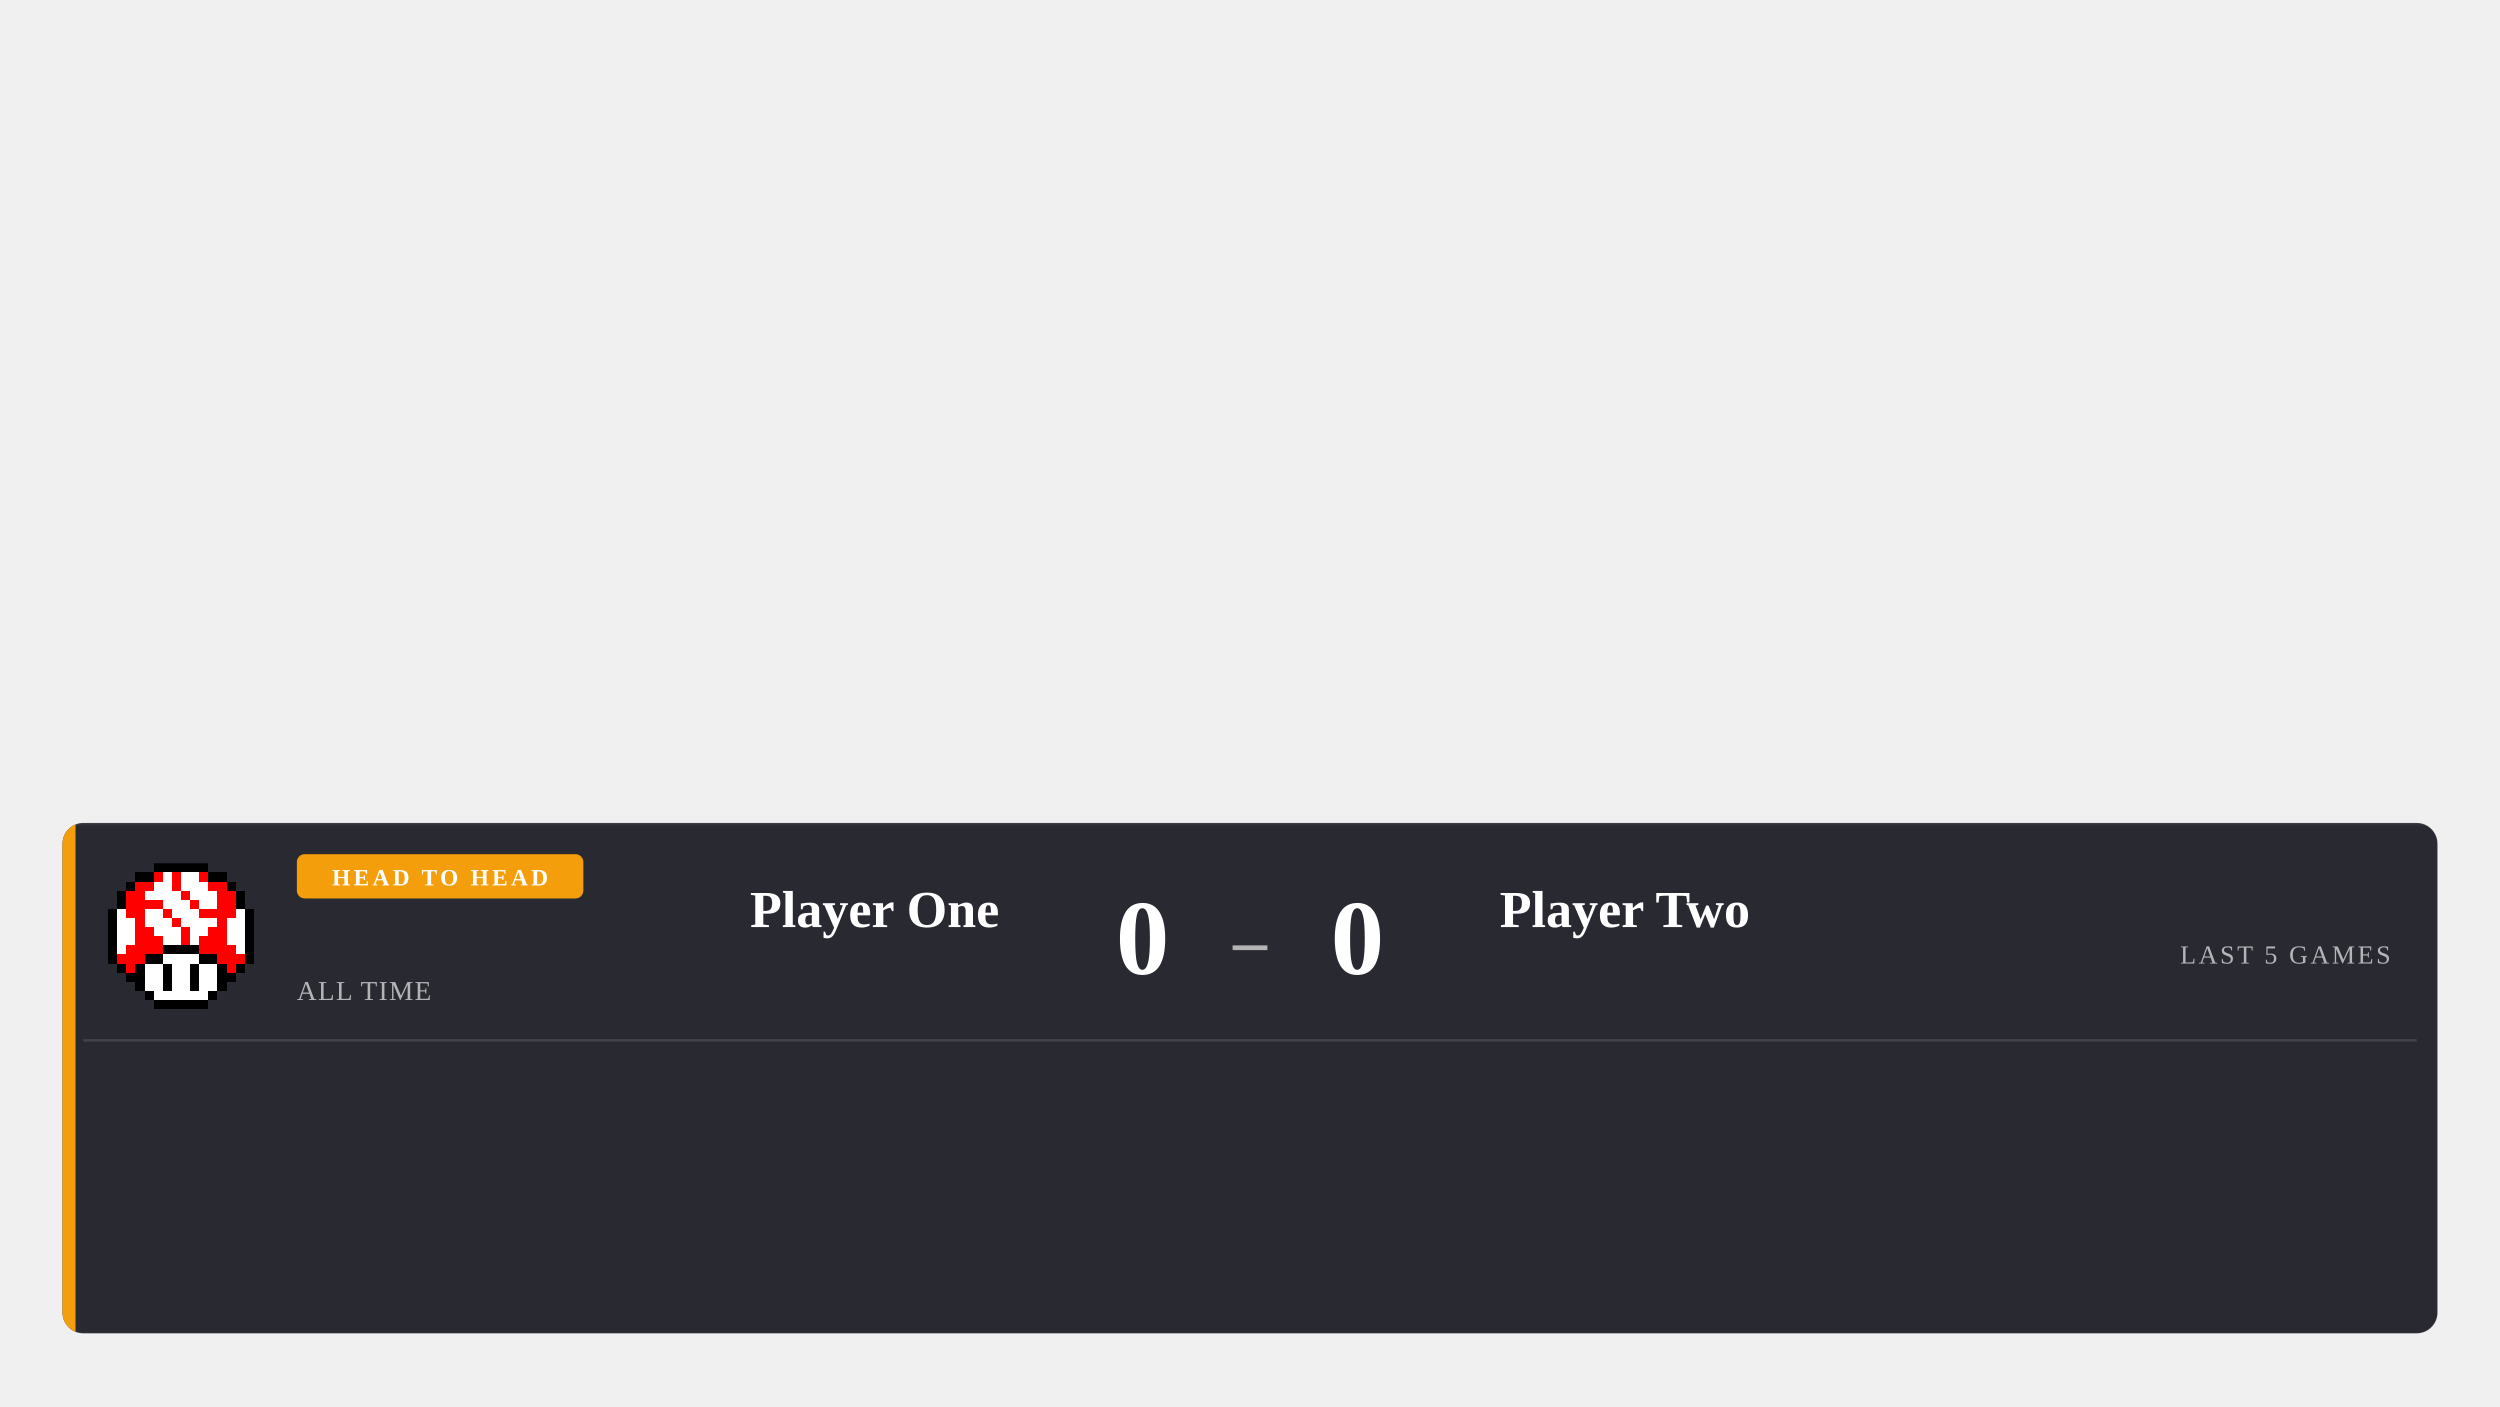
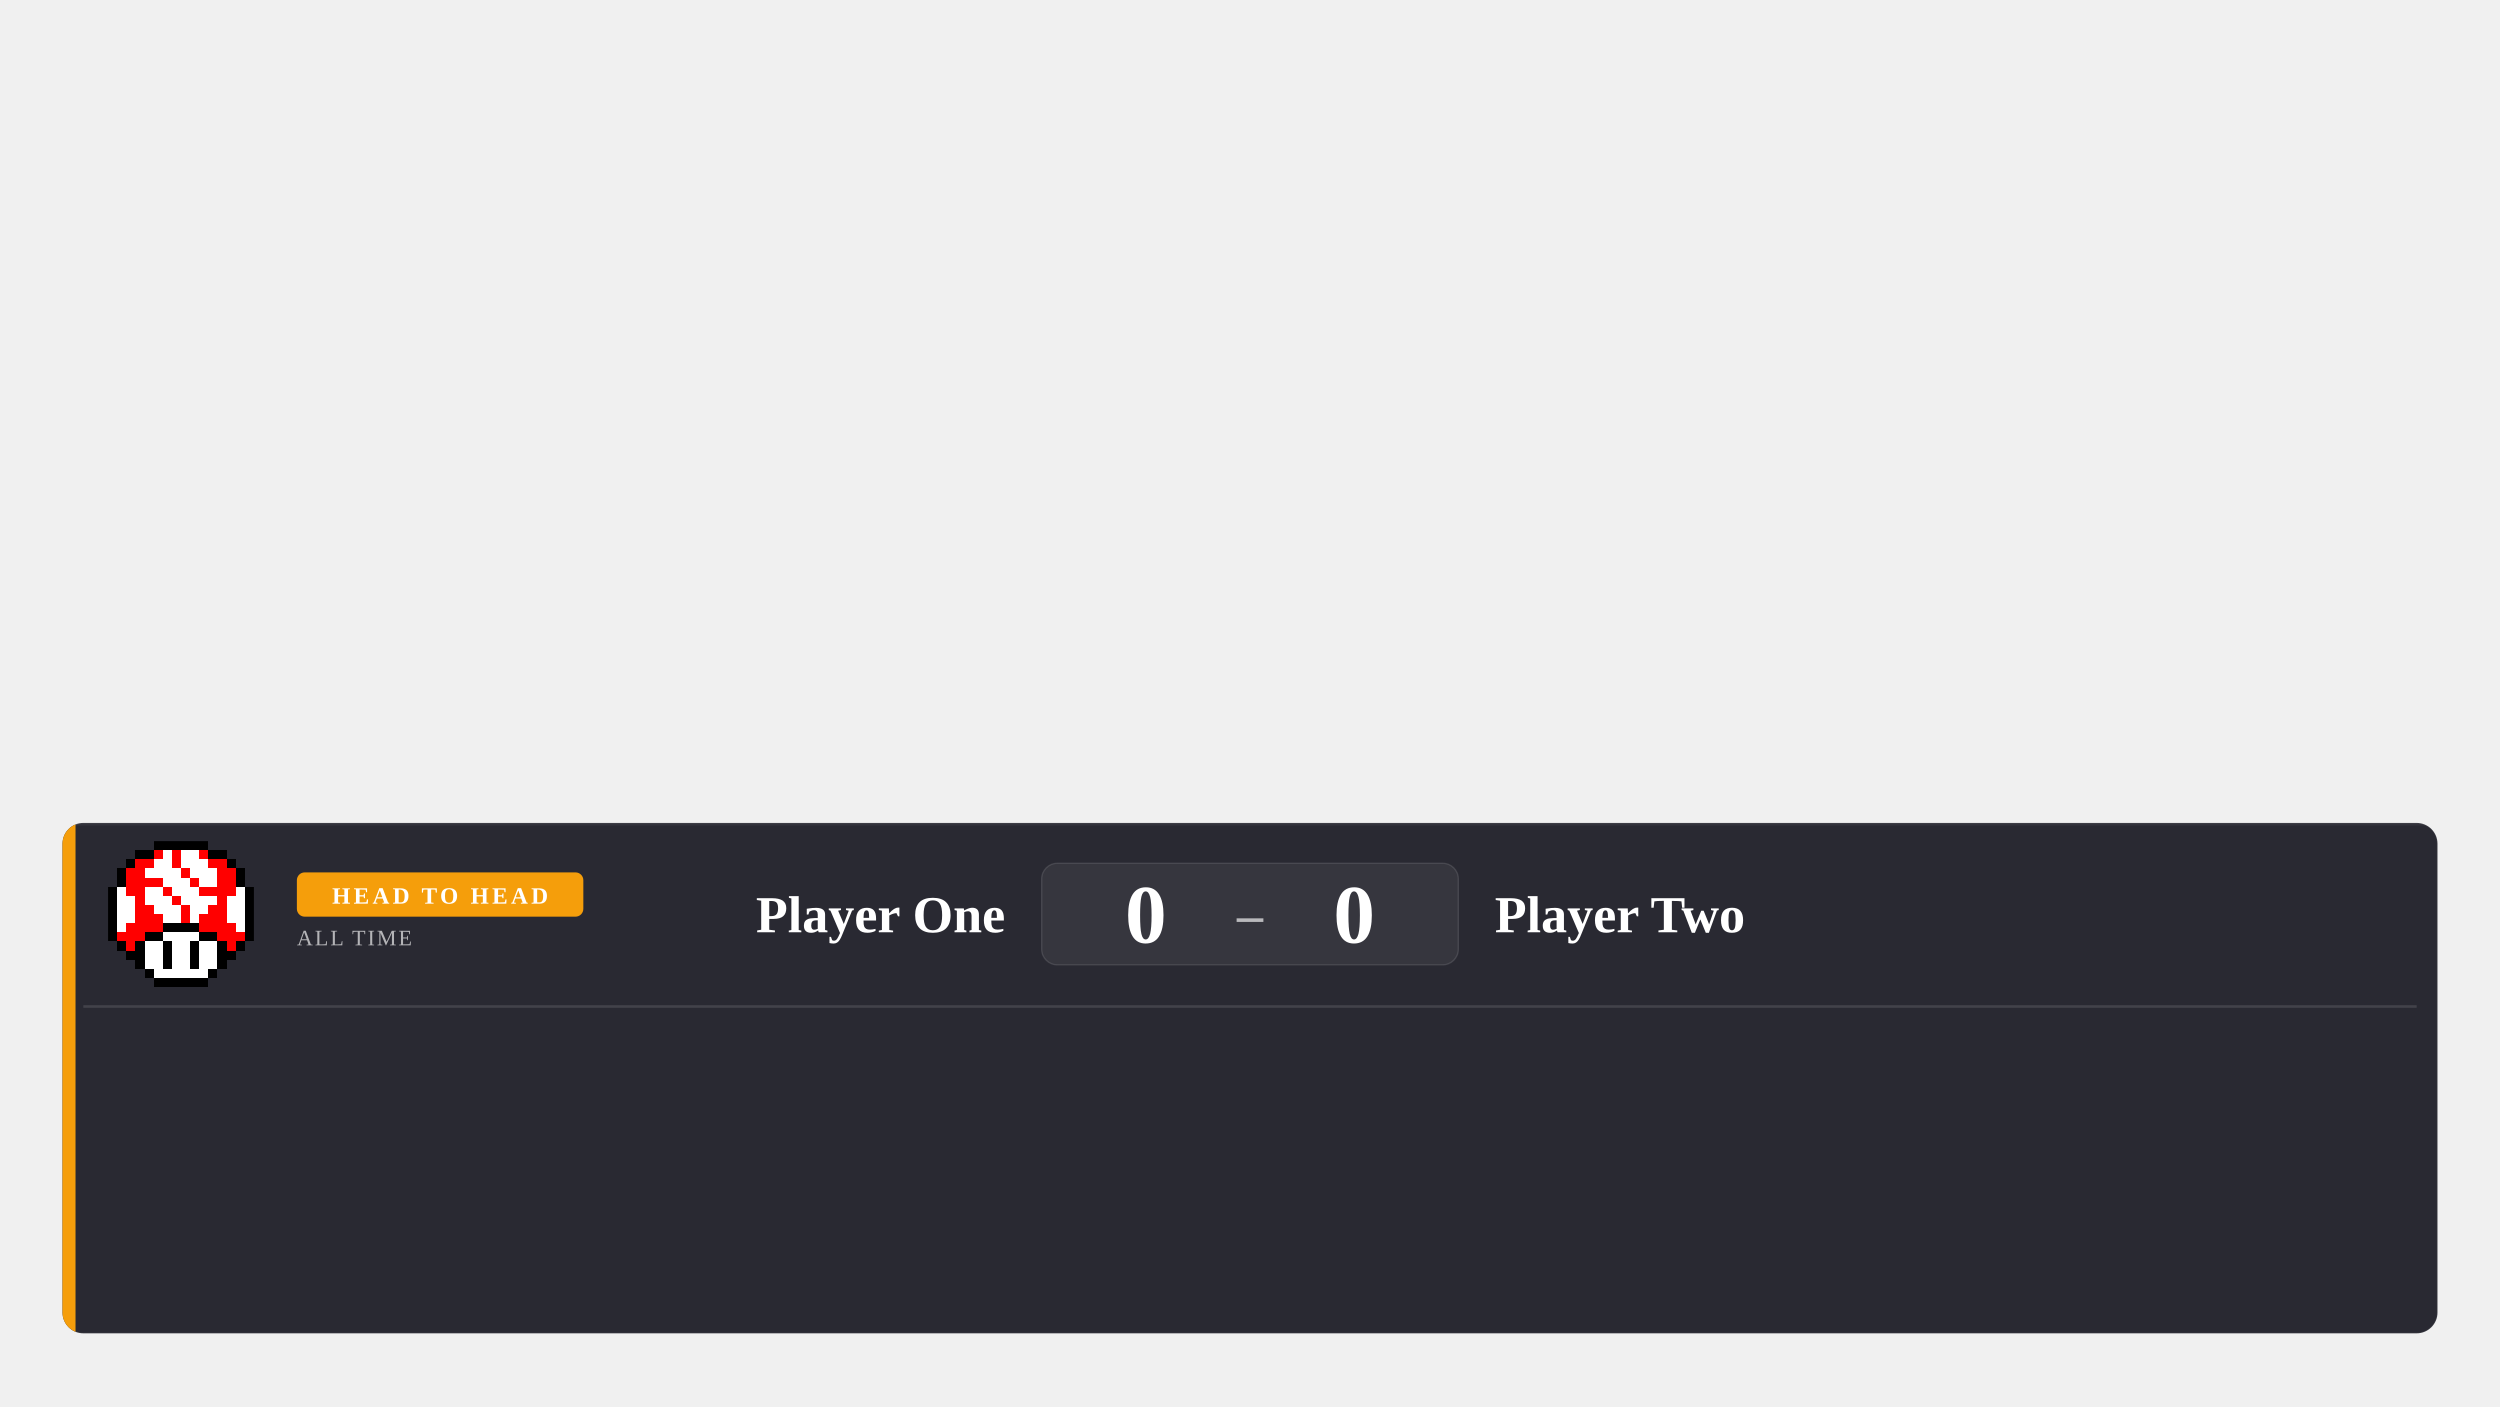
<svg xmlns="http://www.w3.org/2000/svg" viewBox="0 0 1920 1080" preserveAspectRatio="xMidYMax meet" data-design-vars="app">
  <defs>
    <clipPath id="cmuBand">
      <rect x="48" y="632" width="1824" height="392" rx="16" />
    </clipPath>
    <symbol id="rio-mark" viewBox="0 0 16 16" shape-rendering="crispEdges">
      <rect x="5" y="0" width="6" height="1" fill="#000000" />
      <rect x="3" y="1" width="2" height="1" fill="#000000" />
      <rect x="5" y="1" width="1" height="1" fill="#ff0000" />
      <rect x="6" y="1" width="1" height="1" fill="#ffffff" />
      <rect x="7" y="1" width="1" height="1" fill="#ff0000" />
      <rect x="8" y="1" width="2" height="1" fill="#ffffff" />
      <rect x="10" y="1" width="1" height="1" fill="#ff0000" />
      <rect x="11" y="1" width="2" height="1" fill="#000000" />
      <rect x="2" y="2" width="1" height="1" fill="#000000" />
      <rect x="3" y="2" width="2" height="1" fill="#ff0000" />
      <rect x="5" y="2" width="2" height="1" fill="#ffffff" />
      <rect x="7" y="2" width="1" height="1" fill="#ff0000" />
      <rect x="8" y="2" width="3" height="1" fill="#ffffff" />
      <rect x="11" y="2" width="2" height="1" fill="#ff0000" />
      <rect x="13" y="2" width="1" height="1" fill="#000000" />
      <rect x="1" y="3" width="1" height="1" fill="#000000" />
      <rect x="2" y="3" width="2" height="1" fill="#ff0000" />
      <rect x="4" y="3" width="4" height="1" fill="#ffffff" />
      <rect x="8" y="3" width="1" height="1" fill="#ff0000" />
      <rect x="9" y="3" width="3" height="1" fill="#ffffff" />
      <rect x="12" y="3" width="2" height="1" fill="#ff0000" />
      <rect x="14" y="3" width="1" height="1" fill="#000000" />
      <rect x="1" y="4" width="1" height="1" fill="#000000" />
      <rect x="2" y="4" width="4" height="1" fill="#ff0000" />
      <rect x="6" y="4" width="3" height="1" fill="#ffffff" />
      <rect x="9" y="4" width="1" height="1" fill="#ff0000" />
      <rect x="10" y="4" width="2" height="1" fill="#ffffff" />
      <rect x="12" y="4" width="2" height="1" fill="#ff0000" />
      <rect x="14" y="4" width="1" height="1" fill="#000000" />
      <rect x="0" y="5" width="1" height="1" fill="#000000" />
      <rect x="1" y="5" width="1" height="1" fill="#ffffff" />
      <rect x="2" y="5" width="2" height="1" fill="#ff0000" />
      <rect x="4" y="5" width="2" height="1" fill="#ffffff" />
      <rect x="6" y="5" width="1" height="1" fill="#ff0000" />
      <rect x="7" y="5" width="3" height="1" fill="#ffffff" />
      <rect x="10" y="5" width="4" height="1" fill="#ff0000" />
      <rect x="14" y="5" width="1" height="1" fill="#ffffff" />
      <rect x="15" y="5" width="1" height="1" fill="#000000" />
      <rect x="0" y="6" width="1" height="1" fill="#000000" />
      <rect x="1" y="6" width="2" height="1" fill="#ffffff" />
      <rect x="3" y="6" width="1" height="1" fill="#ff0000" />
      <rect x="4" y="6" width="3" height="1" fill="#ffffff" />
      <rect x="7" y="6" width="1" height="1" fill="#ff0000" />
      <rect x="8" y="6" width="4" height="1" fill="#ffffff" />
      <rect x="12" y="6" width="1" height="1" fill="#ff0000" />
      <rect x="13" y="6" width="2" height="1" fill="#ffffff" />
      <rect x="15" y="6" width="1" height="1" fill="#000000" />
      <rect x="0" y="7" width="1" height="1" fill="#000000" />
      <rect x="1" y="7" width="2" height="1" fill="#ffffff" />
      <rect x="3" y="7" width="2" height="1" fill="#ff0000" />
      <rect x="5" y="7" width="3" height="1" fill="#ffffff" />
      <rect x="8" y="7" width="1" height="1" fill="#ff0000" />
      <rect x="9" y="7" width="2" height="1" fill="#ffffff" />
      <rect x="11" y="7" width="2" height="1" fill="#ff0000" />
      <rect x="13" y="7" width="2" height="1" fill="#ffffff" />
      <rect x="15" y="7" width="1" height="1" fill="#000000" />
      <rect x="0" y="8" width="1" height="1" fill="#000000" />
      <rect x="1" y="8" width="2" height="1" fill="#ffffff" />
      <rect x="3" y="8" width="3" height="1" fill="#ff0000" />
      <rect x="6" y="8" width="2" height="1" fill="#ffffff" />
      <rect x="8" y="8" width="1" height="1" fill="#ff0000" />
      <rect x="9" y="8" width="1" height="1" fill="#ffffff" />
      <rect x="10" y="8" width="3" height="1" fill="#ff0000" />
      <rect x="13" y="8" width="2" height="1" fill="#ffffff" />
      <rect x="15" y="8" width="1" height="1" fill="#000000" />
      <rect x="0" y="9" width="1" height="1" fill="#000000" />
      <rect x="1" y="9" width="1" height="1" fill="#ffffff" />
      <rect x="2" y="9" width="4" height="1" fill="#ff0000" />
      <rect x="6" y="9" width="4" height="1" fill="#000000" />
      <rect x="10" y="9" width="4" height="1" fill="#ff0000" />
      <rect x="14" y="9" width="1" height="1" fill="#ffffff" />
      <rect x="15" y="9" width="1" height="1" fill="#000000" />
      <rect x="0" y="10" width="1" height="1" fill="#000000" />
      <rect x="1" y="10" width="3" height="1" fill="#ff0000" />
      <rect x="4" y="10" width="2" height="1" fill="#000000" />
      <rect x="6" y="10" width="4" height="1" fill="#ffffff" />
      <rect x="10" y="10" width="2" height="1" fill="#000000" />
      <rect x="12" y="10" width="3" height="1" fill="#ff0000" />
      <rect x="15" y="10" width="1" height="1" fill="#000000" />
      <rect x="1" y="11" width="1" height="1" fill="#000000" />
      <rect x="2" y="11" width="1" height="1" fill="#ff0000" />
      <rect x="3" y="11" width="1" height="1" fill="#000000" />
      <rect x="4" y="11" width="2" height="1" fill="#ffffff" />
      <rect x="6" y="11" width="1" height="1" fill="#000000" />
      <rect x="7" y="11" width="2" height="1" fill="#ffffff" />
      <rect x="9" y="11" width="1" height="1" fill="#000000" />
      <rect x="10" y="11" width="2" height="1" fill="#ffffff" />
      <rect x="12" y="11" width="1" height="1" fill="#000000" />
      <rect x="13" y="11" width="1" height="1" fill="#ff0000" />
      <rect x="14" y="11" width="1" height="1" fill="#000000" />
      <rect x="2" y="12" width="2" height="1" fill="#000000" />
      <rect x="4" y="12" width="2" height="1" fill="#ffffff" />
      <rect x="6" y="12" width="1" height="1" fill="#000000" />
      <rect x="7" y="12" width="2" height="1" fill="#ffffff" />
      <rect x="9" y="12" width="1" height="1" fill="#000000" />
      <rect x="10" y="12" width="2" height="1" fill="#ffffff" />
      <rect x="12" y="12" width="2" height="1" fill="#000000" />
      <rect x="3" y="13" width="1" height="1" fill="#000000" />
      <rect x="4" y="13" width="2" height="1" fill="#ffffff" />
      <rect x="6" y="13" width="1" height="1" fill="#000000" />
      <rect x="7" y="13" width="2" height="1" fill="#ffffff" />
      <rect x="9" y="13" width="1" height="1" fill="#000000" />
      <rect x="10" y="13" width="2" height="1" fill="#ffffff" />
      <rect x="12" y="13" width="1" height="1" fill="#000000" />
      <rect x="4" y="14" width="1" height="1" fill="#000000" />
      <rect x="5" y="14" width="6" height="1" fill="#ffffff" />
      <rect x="11" y="14" width="1" height="1" fill="#000000" />
      <rect x="5" y="15" width="6" height="1" fill="#000000" />
    </symbol>
  </defs>
  <rect x="48" y="632" width="1824" height="392" rx="16" style="fill:var(--card-bg, rgba(15,15,25,0.88));filter:var(--card-shadow-filter, none)" />
  <rect x="48" y="632" width="1824" height="392" rx="16" fill="none" style="stroke:var(--border-color, rgba(255,255,255,0.08));stroke-width:var(--border-width, 1px)" />
  <g clip-path="url(#cmuBand)">
    <rect x="48" y="632" width="10" height="392" style="fill:var(--accent, #f59e0b)" />
    <rect x="48" y="632" width="1824" height="2" fill="#ffffff" opacity="0.05" />
-     <image data-slot="logo" x="84" y="664" width="110" height="110" preserveAspectRatio="xMidYMid meet" opacity="0" />
+     <image data-slot="logo" x="84" y="647" width="110" height="110" preserveAspectRatio="xMidYMid meet" opacity="0" />
    <g data-slot="logo-default">
-       <use href="#rio-mark" x="83" y="663" width="112" height="112" />
+       <use href="#rio-mark" x="83" y="646" width="112" height="112" />
    </g>
-     <rect x="228" y="656" width="220" height="34" rx="6" style="fill:var(--accent, #f59e0b)" />
-     <text x="338" y="680" text-anchor="middle" style="fill:#ffffff;font-family:var(--font-body, 'Inter', system-ui, sans-serif)" font-size="18" font-weight="700" letter-spacing="2.5">HEAD TO HEAD</text>
-     <text data-slot="total-games" x="228" y="768" style="fill:var(--text-primary, #ffffff);font-family:var(--font-body, 'Inter', system-ui, sans-serif)" opacity="0.65" font-size="21" font-weight="500" letter-spacing="1">ALL TIME</text>
-     <image data-slot="side1-sprite" x="488" y="660" width="72" height="72" preserveAspectRatio="xMidYMid meet" style="image-rendering:pixelated" opacity="0" />
-     <text data-slot="side1-name" data-maxw="280" x="576" y="712" style="fill:var(--text-primary, #ffffff);font-family:var(--font-body, 'Inter', system-ui, sans-serif);text-shadow:var(--text-shadow, none)" font-size="40" font-weight="700">Player One</text>
-     <text data-slot="side1-wins" data-maxw="110" x="898" y="748" text-anchor="end" style="fill:var(--text-primary, #ffffff);font-family:var(--font-body, 'Inter', system-ui, sans-serif)" font-size="82" font-weight="700" font-variant-numeric="tabular-nums">0</text>
-     <text x="960" y="740" text-anchor="middle" style="fill:var(--text-primary, #ffffff);font-family:var(--font-body, 'Inter', system-ui, sans-serif)" opacity="0.65" font-size="52" font-weight="600">–</text>
-     <text data-slot="side2-wins" data-maxw="110" x="1022" y="748" text-anchor="start" style="fill:var(--text-primary, #ffffff);font-family:var(--font-body, 'Inter', system-ui, sans-serif)" font-size="82" font-weight="700" font-variant-numeric="tabular-nums">0</text>
-     <text data-slot="side2-name" data-maxw="280" x="1344" y="712" text-anchor="end" style="fill:var(--text-primary, #ffffff);font-family:var(--font-body, 'Inter', system-ui, sans-serif);text-shadow:var(--text-shadow, none)" font-size="40" font-weight="700">Player Two</text>
-     <image data-slot="side2-sprite" x="1360" y="660" width="72" height="72" preserveAspectRatio="xMidYMid meet" style="image-rendering:pixelated" opacity="0" />
-     <text data-slot="subtitle" data-maxw="380" x="1836" y="700" text-anchor="end" style="fill:var(--text-primary, #ffffff);font-family:var(--font-body, 'Inter', system-ui, sans-serif);text-shadow:var(--text-shadow, none)" font-size="30" font-weight="700" opacity="0">Winners Final</text>
-     <text x="1836" y="740" text-anchor="end" style="fill:var(--text-primary, #ffffff);font-family:var(--font-body, 'Inter', system-ui, sans-serif)" opacity="0.65" font-size="20" font-weight="500" letter-spacing="2">LAST 5 GAMES</text>
-     <rect x="64" y="798" width="1792" height="2" style="fill:var(--border-color, rgba(255,255,255,0.12))" />
-     <g data-slot="game1" opacity="0">
-       <rect x="72" y="816" width="344" height="188" rx="10" fill="#ffffff" opacity="0.04" />
-       <rect x="72" y="816" width="344" height="188" rx="10" fill="none" style="stroke:var(--border-color, rgba(255,255,255,0.12))" stroke-width="1" />
-       <text data-slot="game1-date" x="396" y="848" text-anchor="end" style="fill:var(--text-primary, #ffffff);font-family:var(--font-body, 'Inter', system-ui, sans-serif)" opacity="0.65" font-size="17" font-weight="500">JUN 1</text>
-       <image data-slot="game1-side1-logo" x="96" y="850" width="48" height="48" preserveAspectRatio="xMidYMid meet" opacity="0" />
-       <text data-slot="game1-side1-score" data-maxw="72" x="196" y="896" text-anchor="middle" style="fill:var(--text-primary, #ffffff);font-family:var(--font-body, 'Inter', system-ui, sans-serif)" font-size="46" font-weight="700" font-variant-numeric="tabular-nums">0</text>
-       <text x="244" y="892" text-anchor="middle" style="fill:var(--text-primary, #ffffff);font-family:var(--font-body, 'Inter', system-ui, sans-serif)" opacity="0.65" font-size="28" font-weight="600">–</text>
-       <text data-slot="game1-side2-score" data-maxw="72" x="292" y="896" text-anchor="middle" style="fill:var(--text-primary, #ffffff);font-family:var(--font-body, 'Inter', system-ui, sans-serif)" font-size="46" font-weight="700" font-variant-numeric="tabular-nums">0</text>
-       <image data-slot="game1-side2-logo" x="344" y="850" width="48" height="48" preserveAspectRatio="xMidYMid meet" opacity="0" />
-       <text data-slot="game1-mode" data-maxw="296" x="96" y="948" style="fill:var(--text-primary, #ffffff);font-family:var(--font-body, 'Inter', system-ui, sans-serif)" opacity="0.65" font-size="19" font-weight="500">Game mode</text>
-       <text data-slot="game1-stadium" data-maxw="296" x="96" y="980" style="fill:var(--text-primary, #ffffff);font-family:var(--font-body, 'Inter', system-ui, sans-serif)" opacity="0.65" font-size="19" font-weight="500">Stadium</text>
-     </g>
-     <g data-slot="game2" opacity="0">
-       <rect x="430" y="816" width="344" height="188" rx="10" fill="#ffffff" opacity="0.04" />
-       <rect x="430" y="816" width="344" height="188" rx="10" fill="none" style="stroke:var(--border-color, rgba(255,255,255,0.12))" stroke-width="1" />
-       <text data-slot="game2-date" x="754" y="848" text-anchor="end" style="fill:var(--text-primary, #ffffff);font-family:var(--font-body, 'Inter', system-ui, sans-serif)" opacity="0.65" font-size="17" font-weight="500">JUN 1</text>
-       <image data-slot="game2-side1-logo" x="454" y="850" width="48" height="48" preserveAspectRatio="xMidYMid meet" opacity="0" />
-       <text data-slot="game2-side1-score" data-maxw="72" x="554" y="896" text-anchor="middle" style="fill:var(--text-primary, #ffffff);font-family:var(--font-body, 'Inter', system-ui, sans-serif)" font-size="46" font-weight="700" font-variant-numeric="tabular-nums">0</text>
-       <text x="602" y="892" text-anchor="middle" style="fill:var(--text-primary, #ffffff);font-family:var(--font-body, 'Inter', system-ui, sans-serif)" opacity="0.65" font-size="28" font-weight="600">–</text>
-       <text data-slot="game2-side2-score" data-maxw="72" x="650" y="896" text-anchor="middle" style="fill:var(--text-primary, #ffffff);font-family:var(--font-body, 'Inter', system-ui, sans-serif)" font-size="46" font-weight="700" font-variant-numeric="tabular-nums">0</text>
-       <image data-slot="game2-side2-logo" x="702" y="850" width="48" height="48" preserveAspectRatio="xMidYMid meet" opacity="0" />
-       <text data-slot="game2-mode" data-maxw="296" x="454" y="948" style="fill:var(--text-primary, #ffffff);font-family:var(--font-body, 'Inter', system-ui, sans-serif)" opacity="0.65" font-size="19" font-weight="500">Game mode</text>
-       <text data-slot="game2-stadium" data-maxw="296" x="454" y="980" style="fill:var(--text-primary, #ffffff);font-family:var(--font-body, 'Inter', system-ui, sans-serif)" opacity="0.65" font-size="19" font-weight="500">Stadium</text>
-     </g>
-     <g data-slot="game3" opacity="0">
-       <rect x="788" y="816" width="344" height="188" rx="10" fill="#ffffff" opacity="0.04" />
-       <rect x="788" y="816" width="344" height="188" rx="10" fill="none" style="stroke:var(--border-color, rgba(255,255,255,0.12))" stroke-width="1" />
-       <text data-slot="game3-date" x="1112" y="848" text-anchor="end" style="fill:var(--text-primary, #ffffff);font-family:var(--font-body, 'Inter', system-ui, sans-serif)" opacity="0.65" font-size="17" font-weight="500">JUN 1</text>
-       <image data-slot="game3-side1-logo" x="812" y="850" width="48" height="48" preserveAspectRatio="xMidYMid meet" opacity="0" />
-       <text data-slot="game3-side1-score" data-maxw="72" x="912" y="896" text-anchor="middle" style="fill:var(--text-primary, #ffffff);font-family:var(--font-body, 'Inter', system-ui, sans-serif)" font-size="46" font-weight="700" font-variant-numeric="tabular-nums">0</text>
-       <text x="960" y="892" text-anchor="middle" style="fill:var(--text-primary, #ffffff);font-family:var(--font-body, 'Inter', system-ui, sans-serif)" opacity="0.65" font-size="28" font-weight="600">–</text>
-       <text data-slot="game3-side2-score" data-maxw="72" x="1008" y="896" text-anchor="middle" style="fill:var(--text-primary, #ffffff);font-family:var(--font-body, 'Inter', system-ui, sans-serif)" font-size="46" font-weight="700" font-variant-numeric="tabular-nums">0</text>
-       <image data-slot="game3-side2-logo" x="1060" y="850" width="48" height="48" preserveAspectRatio="xMidYMid meet" opacity="0" />
-       <text data-slot="game3-mode" data-maxw="296" x="812" y="948" style="fill:var(--text-primary, #ffffff);font-family:var(--font-body, 'Inter', system-ui, sans-serif)" opacity="0.65" font-size="19" font-weight="500">Game mode</text>
-       <text data-slot="game3-stadium" data-maxw="296" x="812" y="980" style="fill:var(--text-primary, #ffffff);font-family:var(--font-body, 'Inter', system-ui, sans-serif)" opacity="0.65" font-size="19" font-weight="500">Stadium</text>
-     </g>
-     <g data-slot="game4" opacity="0">
-       <rect x="1146" y="816" width="344" height="188" rx="10" fill="#ffffff" opacity="0.04" />
-       <rect x="1146" y="816" width="344" height="188" rx="10" fill="none" style="stroke:var(--border-color, rgba(255,255,255,0.12))" stroke-width="1" />
-       <text data-slot="game4-date" x="1470" y="848" text-anchor="end" style="fill:var(--text-primary, #ffffff);font-family:var(--font-body, 'Inter', system-ui, sans-serif)" opacity="0.65" font-size="17" font-weight="500">JUN 1</text>
-       <image data-slot="game4-side1-logo" x="1170" y="850" width="48" height="48" preserveAspectRatio="xMidYMid meet" opacity="0" />
-       <text data-slot="game4-side1-score" data-maxw="72" x="1270" y="896" text-anchor="middle" style="fill:var(--text-primary, #ffffff);font-family:var(--font-body, 'Inter', system-ui, sans-serif)" font-size="46" font-weight="700" font-variant-numeric="tabular-nums">0</text>
-       <text x="1318" y="892" text-anchor="middle" style="fill:var(--text-primary, #ffffff);font-family:var(--font-body, 'Inter', system-ui, sans-serif)" opacity="0.65" font-size="28" font-weight="600">–</text>
-       <text data-slot="game4-side2-score" data-maxw="72" x="1366" y="896" text-anchor="middle" style="fill:var(--text-primary, #ffffff);font-family:var(--font-body, 'Inter', system-ui, sans-serif)" font-size="46" font-weight="700" font-variant-numeric="tabular-nums">0</text>
-       <image data-slot="game4-side2-logo" x="1418" y="850" width="48" height="48" preserveAspectRatio="xMidYMid meet" opacity="0" />
-       <text data-slot="game4-mode" data-maxw="296" x="1170" y="948" style="fill:var(--text-primary, #ffffff);font-family:var(--font-body, 'Inter', system-ui, sans-serif)" opacity="0.65" font-size="19" font-weight="500">Game mode</text>
-       <text data-slot="game4-stadium" data-maxw="296" x="1170" y="980" style="fill:var(--text-primary, #ffffff);font-family:var(--font-body, 'Inter', system-ui, sans-serif)" opacity="0.65" font-size="19" font-weight="500">Stadium</text>
-     </g>
-     <g data-slot="game5" opacity="0">
-       <rect x="1504" y="816" width="344" height="188" rx="10" fill="#ffffff" opacity="0.04" />
-       <rect x="1504" y="816" width="344" height="188" rx="10" fill="none" style="stroke:var(--border-color, rgba(255,255,255,0.12))" stroke-width="1" />
-       <text data-slot="game5-date" x="1828" y="848" text-anchor="end" style="fill:var(--text-primary, #ffffff);font-family:var(--font-body, 'Inter', system-ui, sans-serif)" opacity="0.65" font-size="17" font-weight="500">JUN 1</text>
-       <image data-slot="game5-side1-logo" x="1528" y="850" width="48" height="48" preserveAspectRatio="xMidYMid meet" opacity="0" />
-       <text data-slot="game5-side1-score" data-maxw="72" x="1628" y="896" text-anchor="middle" style="fill:var(--text-primary, #ffffff);font-family:var(--font-body, 'Inter', system-ui, sans-serif)" font-size="46" font-weight="700" font-variant-numeric="tabular-nums">0</text>
-       <text x="1676" y="892" text-anchor="middle" style="fill:var(--text-primary, #ffffff);font-family:var(--font-body, 'Inter', system-ui, sans-serif)" opacity="0.65" font-size="28" font-weight="600">–</text>
-       <text data-slot="game5-side2-score" data-maxw="72" x="1724" y="896" text-anchor="middle" style="fill:var(--text-primary, #ffffff);font-family:var(--font-body, 'Inter', system-ui, sans-serif)" font-size="46" font-weight="700" font-variant-numeric="tabular-nums">0</text>
-       <image data-slot="game5-side2-logo" x="1776" y="850" width="48" height="48" preserveAspectRatio="xMidYMid meet" opacity="0" />
-       <text data-slot="game5-mode" data-maxw="296" x="1528" y="948" style="fill:var(--text-primary, #ffffff);font-family:var(--font-body, 'Inter', system-ui, sans-serif)" opacity="0.65" font-size="19" font-weight="500">Game mode</text>
-       <text data-slot="game5-stadium" data-maxw="296" x="1528" y="980" style="fill:var(--text-primary, #ffffff);font-family:var(--font-body, 'Inter', system-ui, sans-serif)" opacity="0.65" font-size="19" font-weight="500">Stadium</text>
+     <rect x="228" y="670" width="220" height="34" rx="6" style="fill:var(--accent, #f59e0b)" />
+     <text x="338" y="694" text-anchor="middle" style="fill:#ffffff;font-family:var(--font-body, 'Inter', system-ui, -apple-system, sans-serif)" font-size="18" font-weight="700" letter-spacing="2.5">HEAD TO HEAD</text>
+     <text data-slot="total-games" data-maxw="300" x="228" y="726" style="fill:var(--text-primary, #ffffff);fill-opacity:0.65;font-family:var(--font-body, 'Inter', system-ui, -apple-system, sans-serif)" font-size="17" font-weight="500" letter-spacing="1.5">ALL TIME</text>
+     <rect x="800" y="663" width="320" height="78" rx="12" fill="#ffffff" opacity="0.06" />
+     <rect x="800" y="663" width="320" height="78" rx="12" fill="none" style="stroke:var(--border-color, rgba(255,255,255,0.12))" stroke-width="1" />
+     <text data-slot="side1-wins" data-maxw="120" x="880" y="724" text-anchor="middle" style="fill:var(--text-primary, #ffffff);font-family:var(--font-body, 'Inter', system-ui, -apple-system, sans-serif)" font-size="64" font-weight="700" font-variant-numeric="tabular-nums">0</text>
+     <text x="960" y="716" text-anchor="middle" style="fill:var(--text-primary, #ffffff);fill-opacity:0.65;font-family:var(--font-body, 'Inter', system-ui, -apple-system, sans-serif)" font-size="40" font-weight="600">–</text>
+     <text data-slot="side2-wins" data-maxw="120" x="1040" y="724" text-anchor="middle" style="fill:var(--text-primary, #ffffff);font-family:var(--font-body, 'Inter', system-ui, -apple-system, sans-serif)" font-size="64" font-weight="700" font-variant-numeric="tabular-nums">0</text>
+     <image data-slot="side1-sprite" data-pin-before="side1-name" data-pin-gap="16" x="464" y="666" width="72" height="72" preserveAspectRatio="xMidYMid meet" style="image-rendering:pixelated" opacity="0" />
+     <text data-slot="side1-name" data-maxw="220" x="772" y="716" text-anchor="end" style="fill:var(--text-primary, #ffffff);font-family:var(--font-body, 'Inter', system-ui, -apple-system, sans-serif);text-shadow:var(--text-shadow, none)" font-size="40" font-weight="700">Player One</text>
+     <text data-slot="side1-seed" data-maxw="220" x="772" y="742" text-anchor="end" style="fill:var(--text-primary, #ffffff);fill-opacity:0.65;font-family:var(--font-body, 'Inter', system-ui, -apple-system, sans-serif)" font-size="18" font-weight="600" letter-spacing="1" opacity="0">#1 SEED</text>
+     <text data-slot="side2-name" data-maxw="220" x="1148" y="716" text-anchor="start" style="fill:var(--text-primary, #ffffff);font-family:var(--font-body, 'Inter', system-ui, -apple-system, sans-serif);text-shadow:var(--text-shadow, none)" font-size="40" font-weight="700">Player Two</text>
+     <text data-slot="side2-seed" data-maxw="220" x="1148" y="742" text-anchor="start" style="fill:var(--text-primary, #ffffff);fill-opacity:0.65;font-family:var(--font-body, 'Inter', system-ui, -apple-system, sans-serif)" font-size="18" font-weight="600" letter-spacing="1" opacity="0">#4 SEED</text>
+     <image data-slot="side2-sprite" data-pin-after="side2-name" data-pin-gap="16" x="1384" y="666" width="72" height="72" preserveAspectRatio="xMidYMid meet" style="image-rendering:pixelated" opacity="0" />
+     <text data-slot="event-name" data-maxw="340" x="1836" y="696" text-anchor="end" style="fill:var(--text-primary, #ffffff);fill-opacity:0.65;font-family:var(--font-body, 'Inter', system-ui, -apple-system, sans-serif)" font-size="20" font-weight="600" letter-spacing="1" opacity="0">MSB Singles</text>
+     <text data-slot="subtitle" data-maxw="340" x="1836" y="732" text-anchor="end" style="fill:var(--text-primary, #ffffff);font-family:var(--font-body, 'Inter', system-ui, -apple-system, sans-serif);text-shadow:var(--text-shadow, none)" font-size="30" font-weight="700" opacity="0">Winners Final</text>
+     <g data-slot="history-container">
+       <rect x="64" y="772" width="1792" height="2" style="fill:rgba(255,255,255,0.12)" />
+       <g data-slot="game1" opacity="0">
+         <rect x="72" y="786" width="344" height="220" rx="10" fill="#ffffff" opacity="0.04" />
+         <rect x="72" y="786" width="344" height="220" rx="10" fill="none" style="stroke:var(--border-color, rgba(255,255,255,0.12))" stroke-width="1" />
+         <text data-slot="game1-date-full" data-maxw="170" x="100" y="818" style="fill:var(--text-primary, #ffffff);fill-opacity:0.65;font-family:var(--font-body, 'Inter', system-ui, -apple-system, sans-serif)" font-size="17" font-weight="500" letter-spacing="1">JUN 1, 2026</text>
+         <rect x="100" y="830" width="290" height="1" fill="#ffffff" opacity="0.07" />
+         <g data-slot="game1-side1-win" opacity="0">
+           <rect x="84" y="842" width="320" height="56" rx="10" style="fill:var(--accent, #f59e0b)" opacity="0.18" />
+           <rect x="84" y="842" width="5" height="56" rx="2.5" style="fill:var(--accent, #f59e0b)" />
+           <text x="304" y="878" text-anchor="middle" style="fill:var(--accent, #f59e0b);font-family:var(--font-body, 'Inter', system-ui, -apple-system, sans-serif)" font-size="24" font-weight="700">W</text>
+         </g>
+         <g data-slot="game1-side1-row">
+           <image data-slot="game1-side1-logo" x="100" y="848" width="44" height="44" preserveAspectRatio="xMidYMid meet" opacity="0" />
+           <text data-slot="game1-side1-name" data-maxw="128" x="154" y="878" style="fill:var(--text-primary, #ffffff);font-family:var(--font-body, 'Inter', system-ui, -apple-system, sans-serif);text-shadow:var(--text-shadow, none)" font-size="22" font-weight="700">Player One</text>
+           <text data-slot="game1-side1-score" data-maxw="56" x="390" y="884" text-anchor="end" style="fill:var(--text-primary, #ffffff);font-family:var(--font-body, 'Inter', system-ui, -apple-system, sans-serif)" font-size="40" font-weight="700" font-variant-numeric="tabular-nums">0</text>
+         </g>
+         <g data-slot="game1-side2-win" opacity="0">
+           <rect x="84" y="902" width="320" height="56" rx="10" style="fill:var(--accent, #f59e0b)" opacity="0.18" />
+           <rect x="84" y="902" width="5" height="56" rx="2.5" style="fill:var(--accent, #f59e0b)" />
+           <text x="304" y="938" text-anchor="middle" style="fill:var(--accent, #f59e0b);font-family:var(--font-body, 'Inter', system-ui, -apple-system, sans-serif)" font-size="24" font-weight="700">W</text>
+         </g>
+         <g data-slot="game1-side2-row">
+           <image data-slot="game1-side2-logo" x="100" y="908" width="44" height="44" preserveAspectRatio="xMidYMid meet" opacity="0" />
+           <text data-slot="game1-side2-name" data-maxw="128" x="154" y="938" style="fill:var(--text-primary, #ffffff);font-family:var(--font-body, 'Inter', system-ui, -apple-system, sans-serif);text-shadow:var(--text-shadow, none)" font-size="22" font-weight="700">Player Two</text>
+           <text data-slot="game1-side2-score" data-maxw="56" x="390" y="944" text-anchor="end" style="fill:var(--text-primary, #ffffff);font-family:var(--font-body, 'Inter', system-ui, -apple-system, sans-serif)" font-size="40" font-weight="700" font-variant-numeric="tabular-nums">0</text>
+         </g>
+         <text data-slot="game1-mode" data-maxw="290" x="100" y="986" style="fill:var(--text-primary, #ffffff);fill-opacity:0.65;font-family:var(--font-body, 'Inter', system-ui, -apple-system, sans-serif)" font-size="17" font-weight="500">Game mode</text>
+       </g>
+       <g data-slot="game2" opacity="0">
+         <rect x="430" y="786" width="344" height="220" rx="10" fill="#ffffff" opacity="0.04" />
+         <rect x="430" y="786" width="344" height="220" rx="10" fill="none" style="stroke:var(--border-color, rgba(255,255,255,0.12))" stroke-width="1" />
+         <text data-slot="game2-date-full" data-maxw="170" x="458" y="818" style="fill:var(--text-primary, #ffffff);fill-opacity:0.65;font-family:var(--font-body, 'Inter', system-ui, -apple-system, sans-serif)" font-size="17" font-weight="500" letter-spacing="1">JUN 1, 2026</text>
+         <rect x="458" y="830" width="290" height="1" fill="#ffffff" opacity="0.07" />
+         <g data-slot="game2-side1-win" opacity="0">
+           <rect x="442" y="842" width="320" height="56" rx="10" style="fill:var(--accent, #f59e0b)" opacity="0.18" />
+           <rect x="442" y="842" width="5" height="56" rx="2.5" style="fill:var(--accent, #f59e0b)" />
+           <text x="662" y="878" text-anchor="middle" style="fill:var(--accent, #f59e0b);font-family:var(--font-body, 'Inter', system-ui, -apple-system, sans-serif)" font-size="24" font-weight="700">W</text>
+         </g>
+         <g data-slot="game2-side1-row">
+           <image data-slot="game2-side1-logo" x="458" y="848" width="44" height="44" preserveAspectRatio="xMidYMid meet" opacity="0" />
+           <text data-slot="game2-side1-name" data-maxw="128" x="512" y="878" style="fill:var(--text-primary, #ffffff);font-family:var(--font-body, 'Inter', system-ui, -apple-system, sans-serif);text-shadow:var(--text-shadow, none)" font-size="22" font-weight="700">Player One</text>
+           <text data-slot="game2-side1-score" data-maxw="56" x="748" y="884" text-anchor="end" style="fill:var(--text-primary, #ffffff);font-family:var(--font-body, 'Inter', system-ui, -apple-system, sans-serif)" font-size="40" font-weight="700" font-variant-numeric="tabular-nums">0</text>
+         </g>
+         <g data-slot="game2-side2-win" opacity="0">
+           <rect x="442" y="902" width="320" height="56" rx="10" style="fill:var(--accent, #f59e0b)" opacity="0.18" />
+           <rect x="442" y="902" width="5" height="56" rx="2.5" style="fill:var(--accent, #f59e0b)" />
+           <text x="662" y="938" text-anchor="middle" style="fill:var(--accent, #f59e0b);font-family:var(--font-body, 'Inter', system-ui, -apple-system, sans-serif)" font-size="24" font-weight="700">W</text>
+         </g>
+         <g data-slot="game2-side2-row">
+           <image data-slot="game2-side2-logo" x="458" y="908" width="44" height="44" preserveAspectRatio="xMidYMid meet" opacity="0" />
+           <text data-slot="game2-side2-name" data-maxw="128" x="512" y="938" style="fill:var(--text-primary, #ffffff);font-family:var(--font-body, 'Inter', system-ui, -apple-system, sans-serif);text-shadow:var(--text-shadow, none)" font-size="22" font-weight="700">Player Two</text>
+           <text data-slot="game2-side2-score" data-maxw="56" x="748" y="944" text-anchor="end" style="fill:var(--text-primary, #ffffff);font-family:var(--font-body, 'Inter', system-ui, -apple-system, sans-serif)" font-size="40" font-weight="700" font-variant-numeric="tabular-nums">0</text>
+         </g>
+         <text data-slot="game2-mode" data-maxw="290" x="458" y="986" style="fill:var(--text-primary, #ffffff);fill-opacity:0.65;font-family:var(--font-body, 'Inter', system-ui, -apple-system, sans-serif)" font-size="17" font-weight="500">Game mode</text>
+       </g>
+       <g data-slot="game3" opacity="0">
+         <rect x="788" y="786" width="344" height="220" rx="10" fill="#ffffff" opacity="0.04" />
+         <rect x="788" y="786" width="344" height="220" rx="10" fill="none" style="stroke:var(--border-color, rgba(255,255,255,0.12))" stroke-width="1" />
+         <text data-slot="game3-date-full" data-maxw="170" x="816" y="818" style="fill:var(--text-primary, #ffffff);fill-opacity:0.65;font-family:var(--font-body, 'Inter', system-ui, -apple-system, sans-serif)" font-size="17" font-weight="500" letter-spacing="1">JUN 1, 2026</text>
+         <rect x="816" y="830" width="290" height="1" fill="#ffffff" opacity="0.07" />
+         <g data-slot="game3-side1-win" opacity="0">
+           <rect x="800" y="842" width="320" height="56" rx="10" style="fill:var(--accent, #f59e0b)" opacity="0.18" />
+           <rect x="800" y="842" width="5" height="56" rx="2.5" style="fill:var(--accent, #f59e0b)" />
+           <text x="1020" y="878" text-anchor="middle" style="fill:var(--accent, #f59e0b);font-family:var(--font-body, 'Inter', system-ui, -apple-system, sans-serif)" font-size="24" font-weight="700">W</text>
+         </g>
+         <g data-slot="game3-side1-row">
+           <image data-slot="game3-side1-logo" x="816" y="848" width="44" height="44" preserveAspectRatio="xMidYMid meet" opacity="0" />
+           <text data-slot="game3-side1-name" data-maxw="128" x="870" y="878" style="fill:var(--text-primary, #ffffff);font-family:var(--font-body, 'Inter', system-ui, -apple-system, sans-serif);text-shadow:var(--text-shadow, none)" font-size="22" font-weight="700">Player One</text>
+           <text data-slot="game3-side1-score" data-maxw="56" x="1106" y="884" text-anchor="end" style="fill:var(--text-primary, #ffffff);font-family:var(--font-body, 'Inter', system-ui, -apple-system, sans-serif)" font-size="40" font-weight="700" font-variant-numeric="tabular-nums">0</text>
+         </g>
+         <g data-slot="game3-side2-win" opacity="0">
+           <rect x="800" y="902" width="320" height="56" rx="10" style="fill:var(--accent, #f59e0b)" opacity="0.18" />
+           <rect x="800" y="902" width="5" height="56" rx="2.5" style="fill:var(--accent, #f59e0b)" />
+           <text x="1020" y="938" text-anchor="middle" style="fill:var(--accent, #f59e0b);font-family:var(--font-body, 'Inter', system-ui, -apple-system, sans-serif)" font-size="24" font-weight="700">W</text>
+         </g>
+         <g data-slot="game3-side2-row">
+           <image data-slot="game3-side2-logo" x="816" y="908" width="44" height="44" preserveAspectRatio="xMidYMid meet" opacity="0" />
+           <text data-slot="game3-side2-name" data-maxw="128" x="870" y="938" style="fill:var(--text-primary, #ffffff);font-family:var(--font-body, 'Inter', system-ui, -apple-system, sans-serif);text-shadow:var(--text-shadow, none)" font-size="22" font-weight="700">Player Two</text>
+           <text data-slot="game3-side2-score" data-maxw="56" x="1106" y="944" text-anchor="end" style="fill:var(--text-primary, #ffffff);font-family:var(--font-body, 'Inter', system-ui, -apple-system, sans-serif)" font-size="40" font-weight="700" font-variant-numeric="tabular-nums">0</text>
+         </g>
+         <text data-slot="game3-mode" data-maxw="290" x="816" y="986" style="fill:var(--text-primary, #ffffff);fill-opacity:0.65;font-family:var(--font-body, 'Inter', system-ui, -apple-system, sans-serif)" font-size="17" font-weight="500">Game mode</text>
+       </g>
+       <g data-slot="game4" opacity="0">
+         <rect x="1146" y="786" width="344" height="220" rx="10" fill="#ffffff" opacity="0.04" />
+         <rect x="1146" y="786" width="344" height="220" rx="10" fill="none" style="stroke:var(--border-color, rgba(255,255,255,0.12))" stroke-width="1" />
+         <text data-slot="game4-date-full" data-maxw="170" x="1174" y="818" style="fill:var(--text-primary, #ffffff);fill-opacity:0.65;font-family:var(--font-body, 'Inter', system-ui, -apple-system, sans-serif)" font-size="17" font-weight="500" letter-spacing="1">JUN 1, 2026</text>
+         <rect x="1174" y="830" width="290" height="1" fill="#ffffff" opacity="0.07" />
+         <g data-slot="game4-side1-win" opacity="0">
+           <rect x="1158" y="842" width="320" height="56" rx="10" style="fill:var(--accent, #f59e0b)" opacity="0.18" />
+           <rect x="1158" y="842" width="5" height="56" rx="2.5" style="fill:var(--accent, #f59e0b)" />
+           <text x="1378" y="878" text-anchor="middle" style="fill:var(--accent, #f59e0b);font-family:var(--font-body, 'Inter', system-ui, -apple-system, sans-serif)" font-size="24" font-weight="700">W</text>
+         </g>
+         <g data-slot="game4-side1-row">
+           <image data-slot="game4-side1-logo" x="1174" y="848" width="44" height="44" preserveAspectRatio="xMidYMid meet" opacity="0" />
+           <text data-slot="game4-side1-name" data-maxw="128" x="1228" y="878" style="fill:var(--text-primary, #ffffff);font-family:var(--font-body, 'Inter', system-ui, -apple-system, sans-serif);text-shadow:var(--text-shadow, none)" font-size="22" font-weight="700">Player One</text>
+           <text data-slot="game4-side1-score" data-maxw="56" x="1464" y="884" text-anchor="end" style="fill:var(--text-primary, #ffffff);font-family:var(--font-body, 'Inter', system-ui, -apple-system, sans-serif)" font-size="40" font-weight="700" font-variant-numeric="tabular-nums">0</text>
+         </g>
+         <g data-slot="game4-side2-win" opacity="0">
+           <rect x="1158" y="902" width="320" height="56" rx="10" style="fill:var(--accent, #f59e0b)" opacity="0.18" />
+           <rect x="1158" y="902" width="5" height="56" rx="2.5" style="fill:var(--accent, #f59e0b)" />
+           <text x="1378" y="938" text-anchor="middle" style="fill:var(--accent, #f59e0b);font-family:var(--font-body, 'Inter', system-ui, -apple-system, sans-serif)" font-size="24" font-weight="700">W</text>
+         </g>
+         <g data-slot="game4-side2-row">
+           <image data-slot="game4-side2-logo" x="1174" y="908" width="44" height="44" preserveAspectRatio="xMidYMid meet" opacity="0" />
+           <text data-slot="game4-side2-name" data-maxw="128" x="1228" y="938" style="fill:var(--text-primary, #ffffff);font-family:var(--font-body, 'Inter', system-ui, -apple-system, sans-serif);text-shadow:var(--text-shadow, none)" font-size="22" font-weight="700">Player Two</text>
+           <text data-slot="game4-side2-score" data-maxw="56" x="1464" y="944" text-anchor="end" style="fill:var(--text-primary, #ffffff);font-family:var(--font-body, 'Inter', system-ui, -apple-system, sans-serif)" font-size="40" font-weight="700" font-variant-numeric="tabular-nums">0</text>
+         </g>
+         <text data-slot="game4-mode" data-maxw="290" x="1174" y="986" style="fill:var(--text-primary, #ffffff);fill-opacity:0.65;font-family:var(--font-body, 'Inter', system-ui, -apple-system, sans-serif)" font-size="17" font-weight="500">Game mode</text>
+       </g>
+       <g data-slot="game5" opacity="0">
+         <rect x="1504" y="786" width="344" height="220" rx="10" fill="#ffffff" opacity="0.04" />
+         <rect x="1504" y="786" width="344" height="220" rx="10" fill="none" style="stroke:var(--border-color, rgba(255,255,255,0.12))" stroke-width="1" />
+         <text data-slot="game5-date-full" data-maxw="170" x="1532" y="818" style="fill:var(--text-primary, #ffffff);fill-opacity:0.65;font-family:var(--font-body, 'Inter', system-ui, -apple-system, sans-serif)" font-size="17" font-weight="500" letter-spacing="1">JUN 1, 2026</text>
+         <rect x="1532" y="830" width="290" height="1" fill="#ffffff" opacity="0.07" />
+         <g data-slot="game5-side1-win" opacity="0">
+           <rect x="1516" y="842" width="320" height="56" rx="10" style="fill:var(--accent, #f59e0b)" opacity="0.18" />
+           <rect x="1516" y="842" width="5" height="56" rx="2.5" style="fill:var(--accent, #f59e0b)" />
+           <text x="1736" y="878" text-anchor="middle" style="fill:var(--accent, #f59e0b);font-family:var(--font-body, 'Inter', system-ui, -apple-system, sans-serif)" font-size="24" font-weight="700">W</text>
+         </g>
+         <g data-slot="game5-side1-row">
+           <image data-slot="game5-side1-logo" x="1532" y="848" width="44" height="44" preserveAspectRatio="xMidYMid meet" opacity="0" />
+           <text data-slot="game5-side1-name" data-maxw="128" x="1586" y="878" style="fill:var(--text-primary, #ffffff);font-family:var(--font-body, 'Inter', system-ui, -apple-system, sans-serif);text-shadow:var(--text-shadow, none)" font-size="22" font-weight="700">Player One</text>
+           <text data-slot="game5-side1-score" data-maxw="56" x="1822" y="884" text-anchor="end" style="fill:var(--text-primary, #ffffff);font-family:var(--font-body, 'Inter', system-ui, -apple-system, sans-serif)" font-size="40" font-weight="700" font-variant-numeric="tabular-nums">0</text>
+         </g>
+         <g data-slot="game5-side2-win" opacity="0">
+           <rect x="1516" y="902" width="320" height="56" rx="10" style="fill:var(--accent, #f59e0b)" opacity="0.18" />
+           <rect x="1516" y="902" width="5" height="56" rx="2.5" style="fill:var(--accent, #f59e0b)" />
+           <text x="1736" y="938" text-anchor="middle" style="fill:var(--accent, #f59e0b);font-family:var(--font-body, 'Inter', system-ui, -apple-system, sans-serif)" font-size="24" font-weight="700">W</text>
+         </g>
+         <g data-slot="game5-side2-row">
+           <image data-slot="game5-side2-logo" x="1532" y="908" width="44" height="44" preserveAspectRatio="xMidYMid meet" opacity="0" />
+           <text data-slot="game5-side2-name" data-maxw="128" x="1586" y="938" style="fill:var(--text-primary, #ffffff);font-family:var(--font-body, 'Inter', system-ui, -apple-system, sans-serif);text-shadow:var(--text-shadow, none)" font-size="22" font-weight="700">Player Two</text>
+           <text data-slot="game5-side2-score" data-maxw="56" x="1822" y="944" text-anchor="end" style="fill:var(--text-primary, #ffffff);font-family:var(--font-body, 'Inter', system-ui, -apple-system, sans-serif)" font-size="40" font-weight="700" font-variant-numeric="tabular-nums">0</text>
+         </g>
+         <text data-slot="game5-mode" data-maxw="290" x="1532" y="986" style="fill:var(--text-primary, #ffffff);fill-opacity:0.65;font-family:var(--font-body, 'Inter', system-ui, -apple-system, sans-serif)" font-size="17" font-weight="500">Game mode</text>
+       </g>
    </g>
  </g>
</svg>
